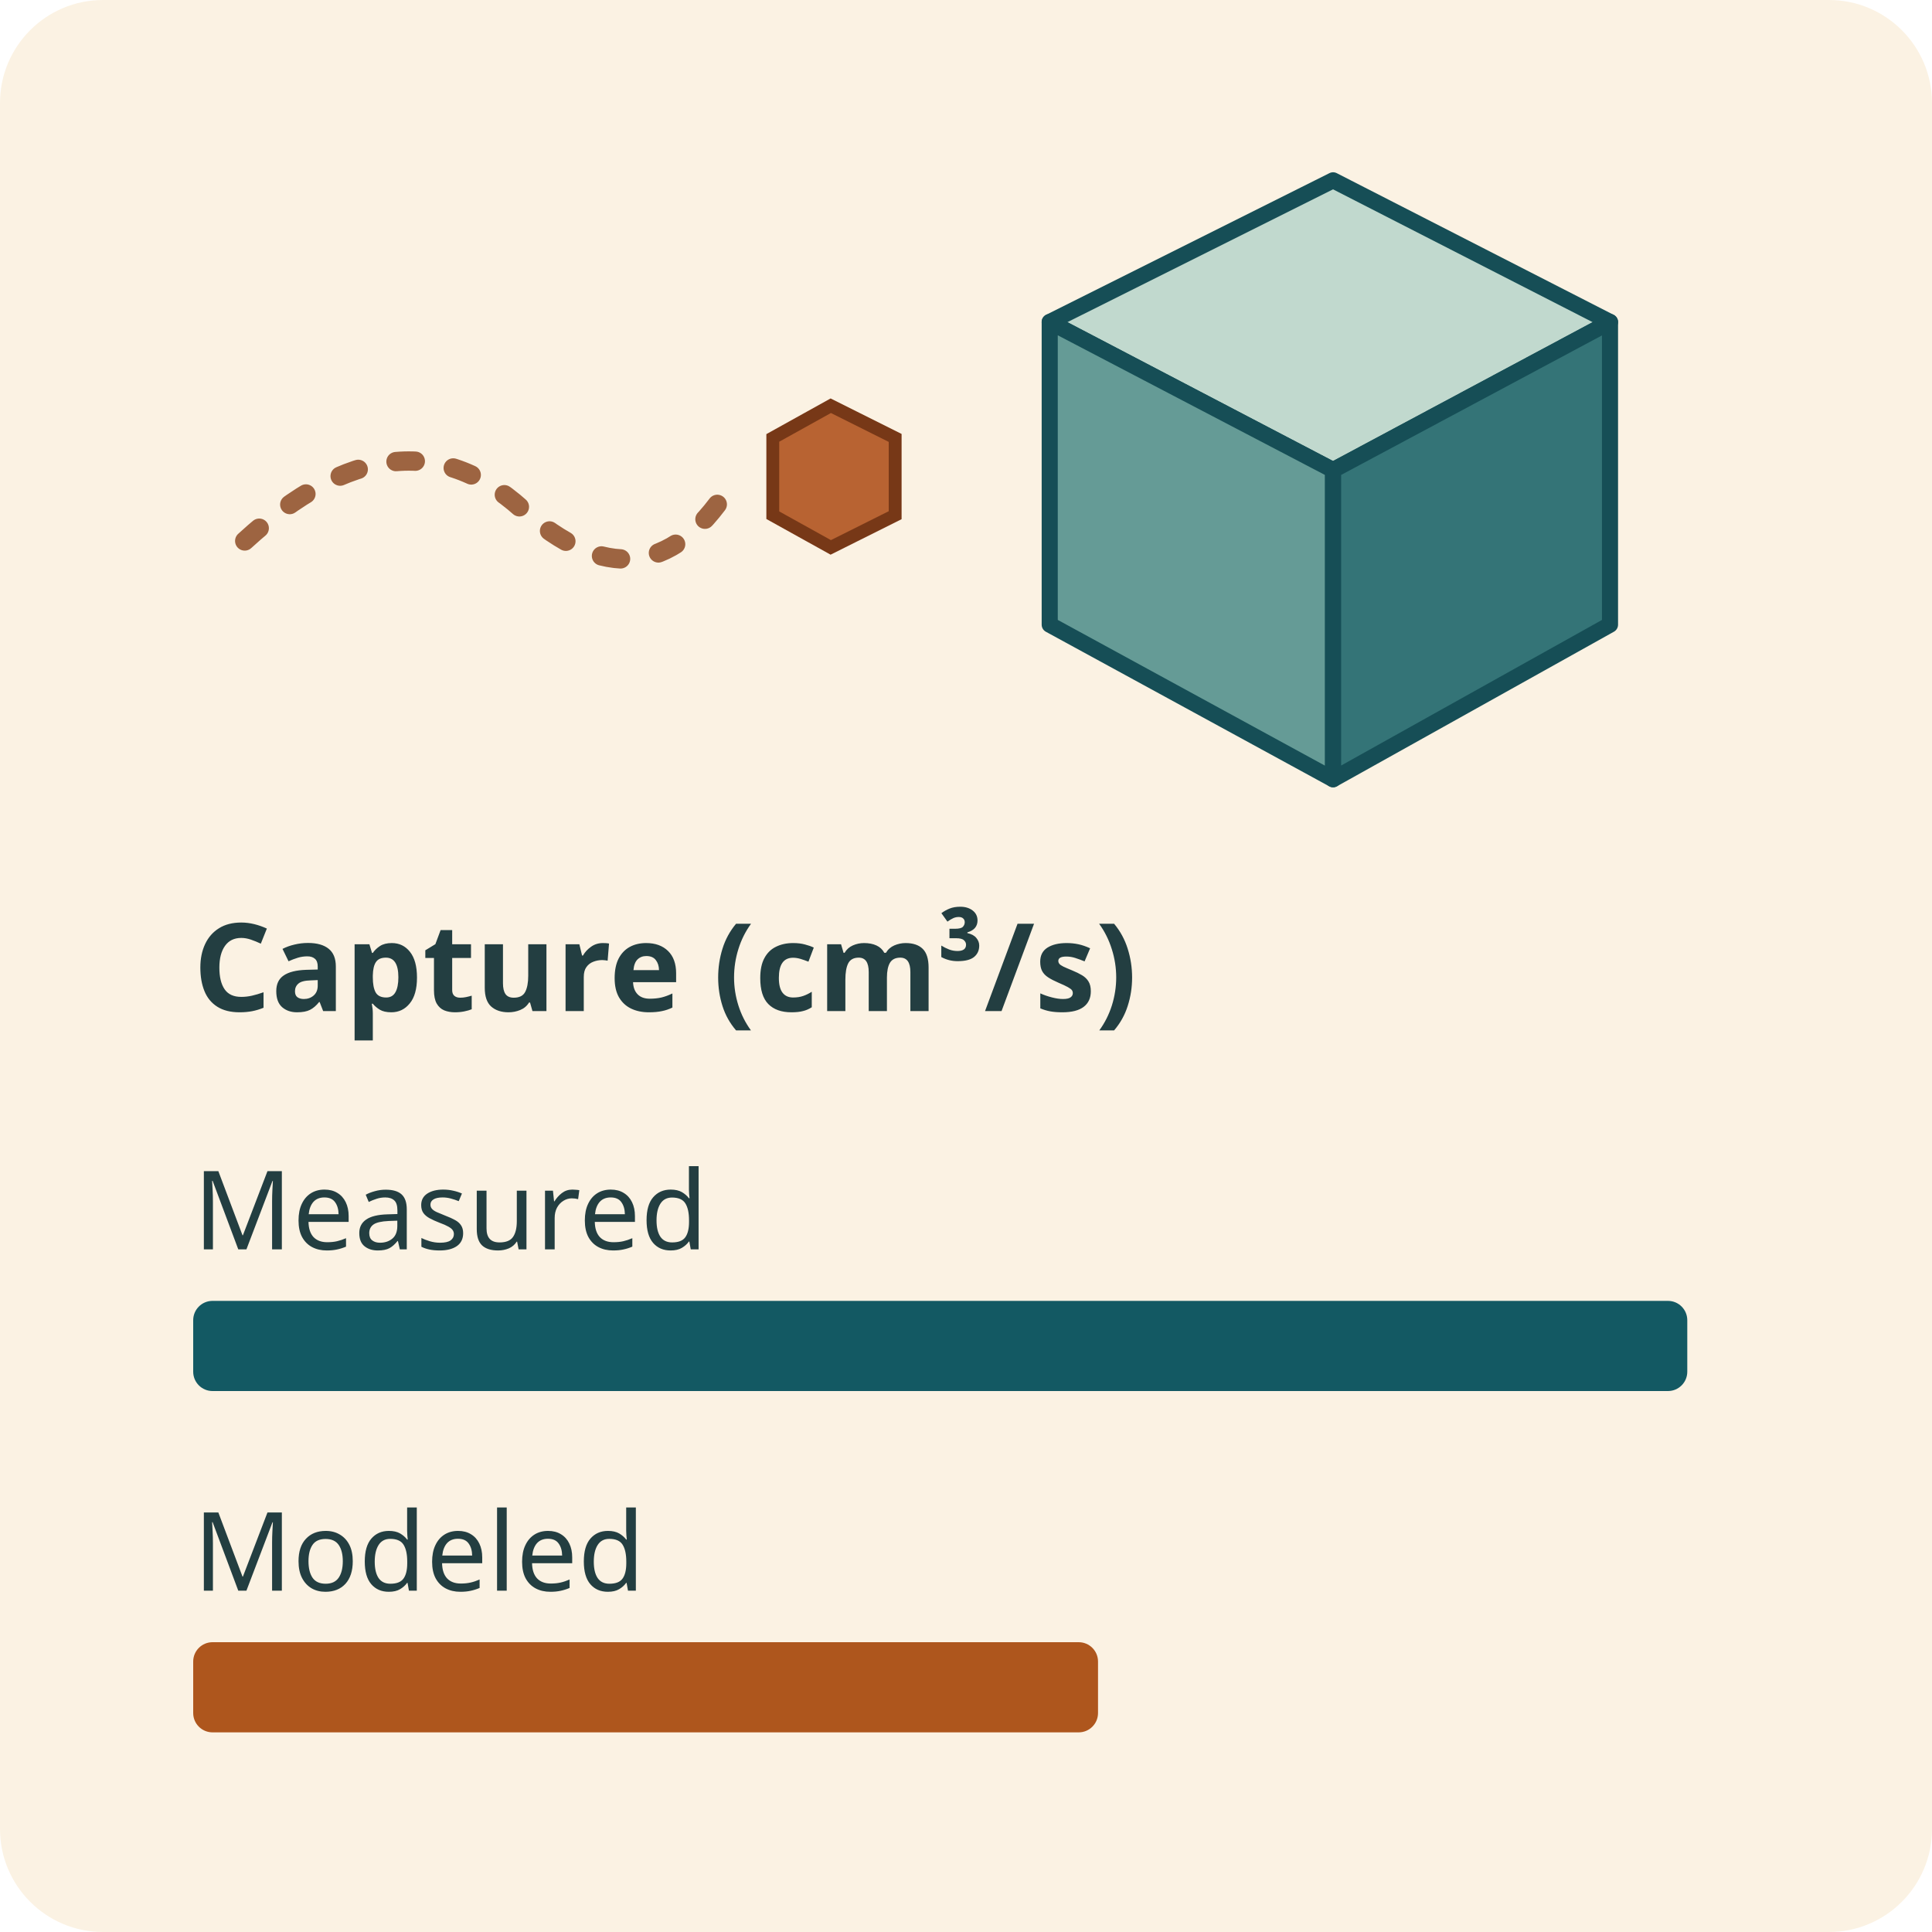
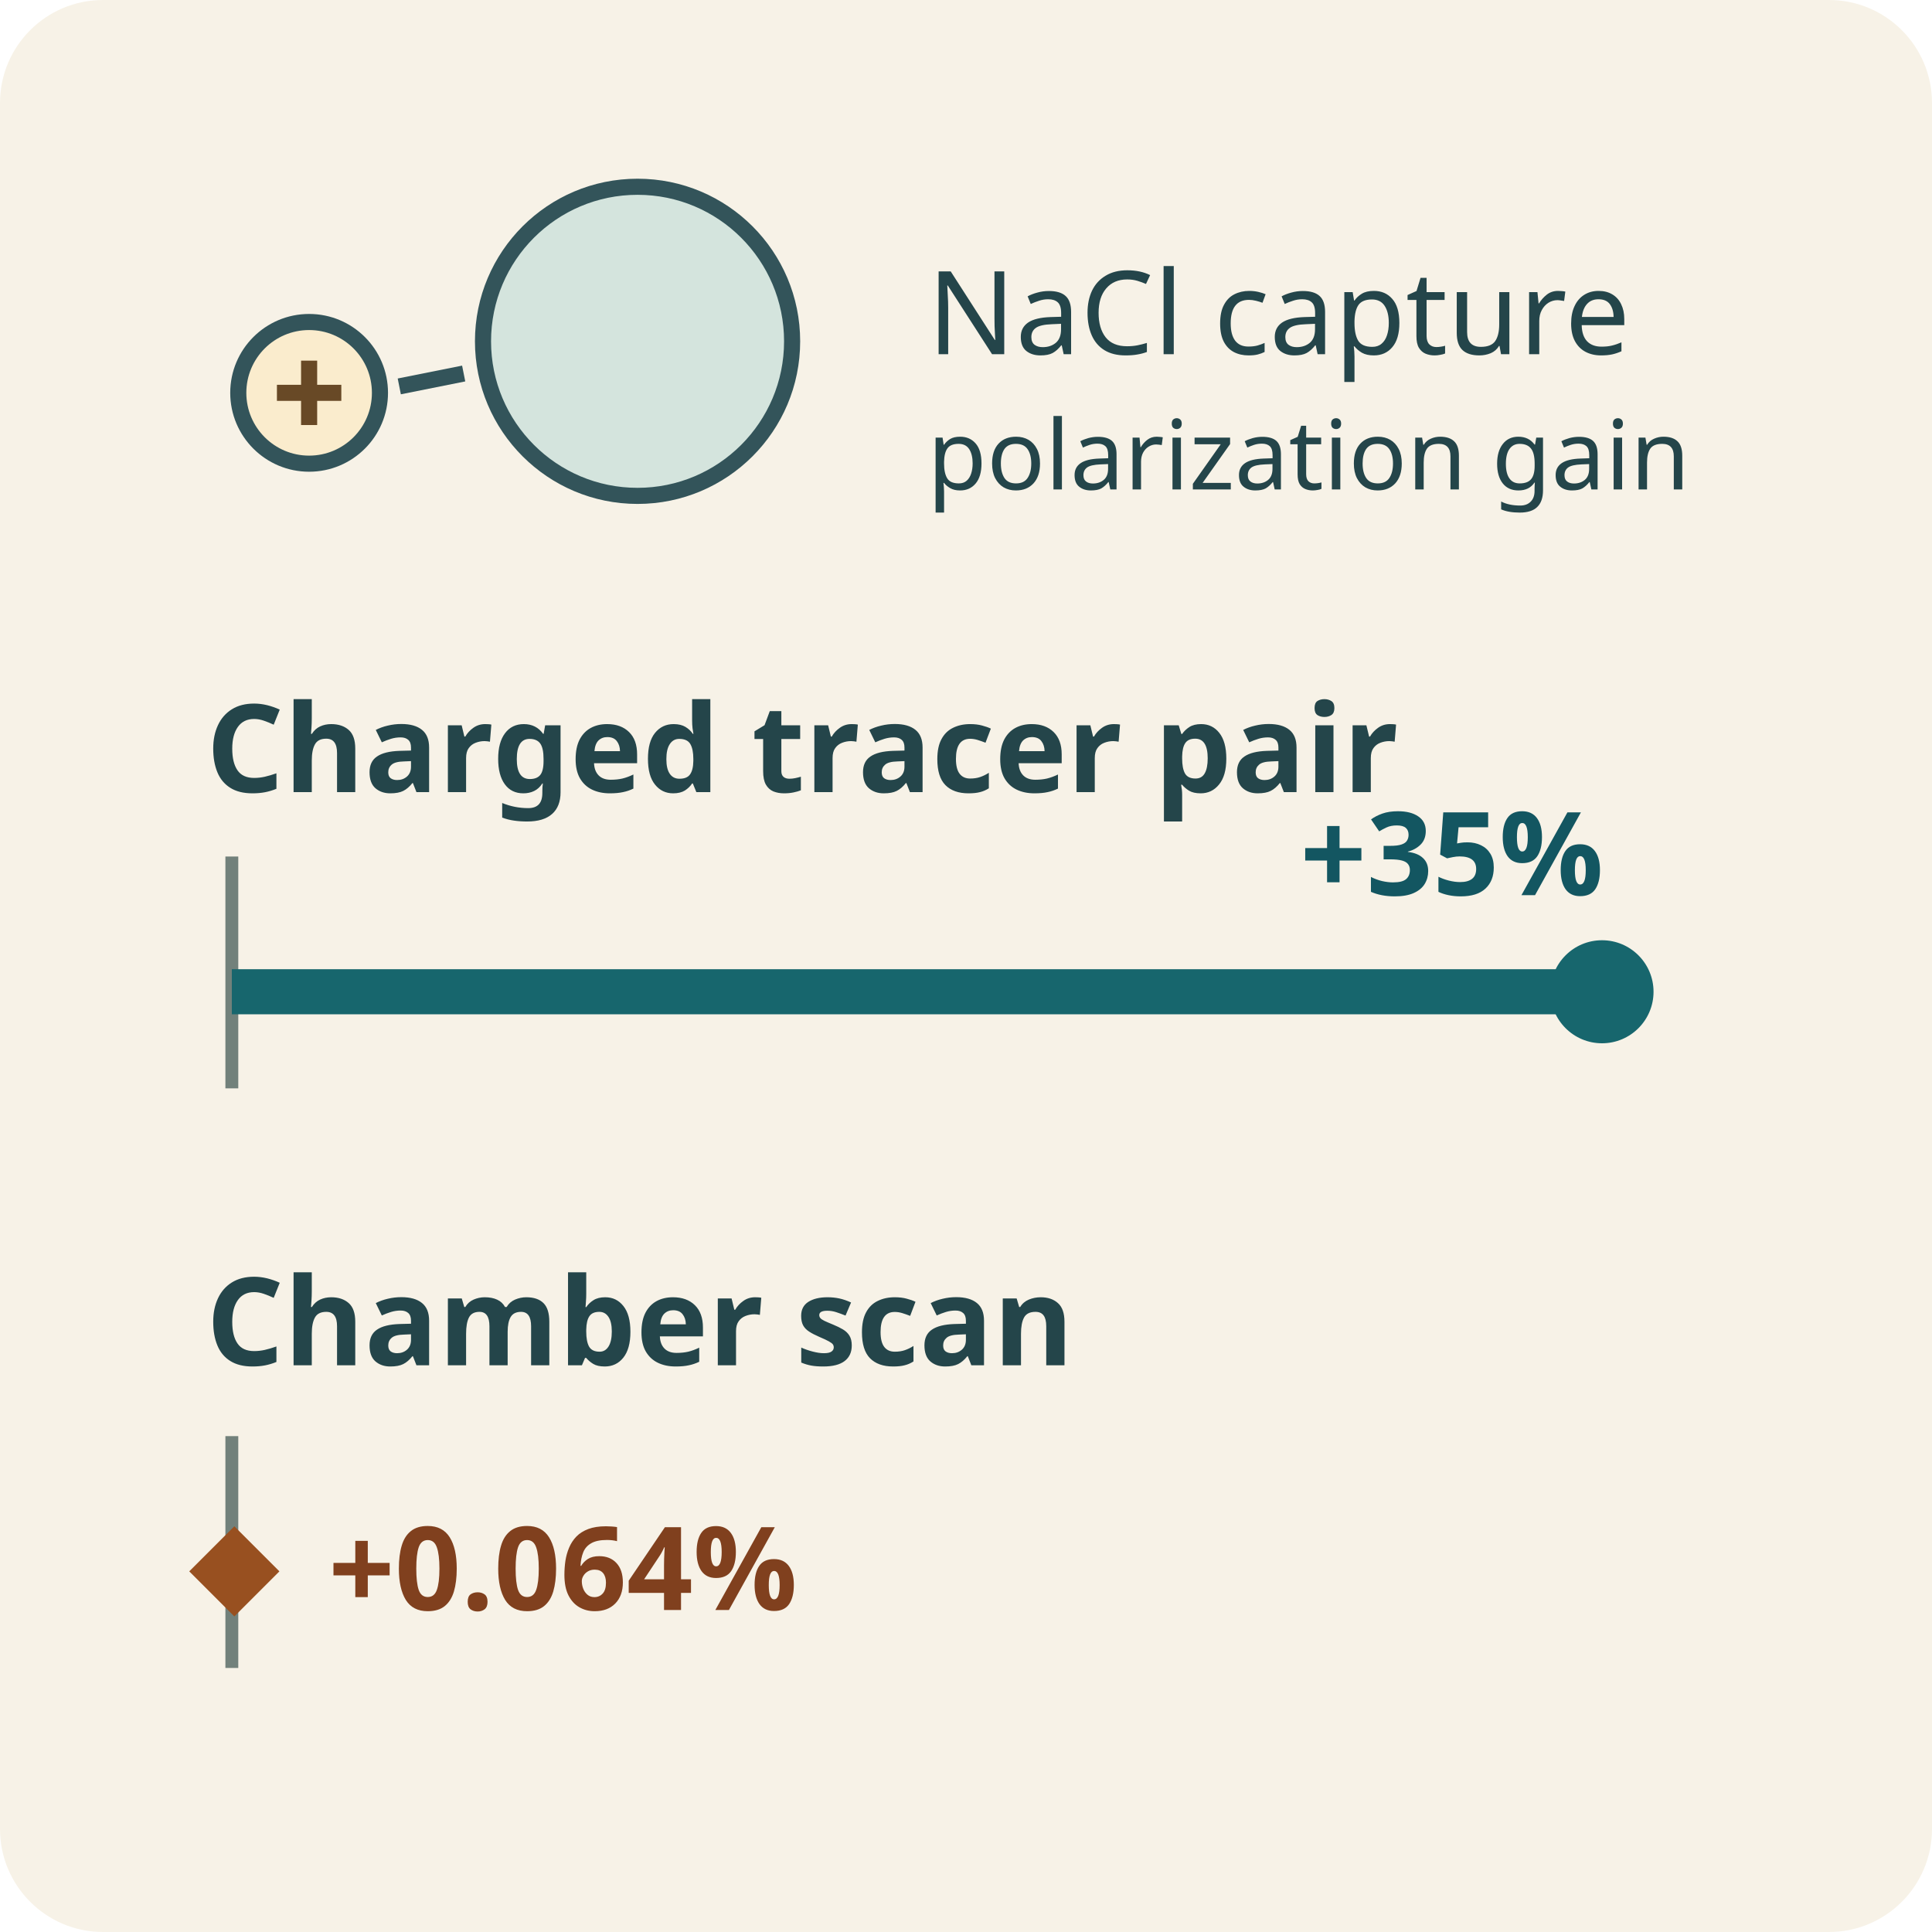
<svg xmlns="http://www.w3.org/2000/svg" width="3in" height="3in" viewBox="0 0 300 300" role="img" aria-labelledby="title desc">
-   <rect width="300" height="300" rx="16" fill="#fbf2e3" />
-   <path d="M38 84q24-22 43-5t32-3" fill="none" stroke="#9d6441" stroke-width="3" stroke-linecap="round" stroke-dasharray="3 6" />
-   <path d="m120 68 9-5 10 5v12l-10 5-9-5z" fill="#b86332" stroke="#773817" stroke-width="2" />
-   <g stroke="#164e56" stroke-width="2.5" stroke-linejoin="round">
-     <path d="m163 50 44-22 43 22-43 23z" fill="#c1d9ce" />
-     <path d="m163 50 44 23v48l-44-24z" fill="#659b96" />
-     <path d="m207 73 43-23v47l-43 24z" fill="#347477" />
+   <rect width="300" height="300" rx="16" fill="#f7f2e7" />
+   <g fill="none" stroke="#33545a" stroke-width="2.5" stroke-linejoin="round">
+     <circle cx="48" cy="61" r="11" fill="#faeccd" />
+     <path d="M43 61h10m-5-5v10" stroke="#684926" />
+     <circle cx="99" cy="53" r="24" fill="#d4e4dd" />
+     <path d="M62 60l10-2" />
  </g>
-   <g font-family="sans-serif" fill="#233e41">
-     <text x="30" y="157" font-size="19" font-weight="bold">Capture (cm³/s)</text>
-     <text x="30" y="194" font-size="17">Measured</text>
-     <text x="30" y="247" font-size="17">Modeled</text>
+   <g font-family="sans-serif" fill="#24454a">
+     <text x="144" y="55" font-size="18">NaCl capture</text>
+     <text x="144" y="76" font-size="15">polarization gain</text>
+     <text x="32" y="123" font-size="19" font-weight="bold">Charged tracer pair</text>
+     <text x="32" y="212" font-size="19" font-weight="bold">Chamber scan</text>
  </g>
-   <rect x="30" y="202" width="232" height="14" rx="3" fill="#135963" />
-   <rect x="30" y="255" width="140.5" height="14" rx="3" fill="#ae561d" />
+   <path d="M36 133v36m0 54v36" fill="none" stroke="#72817b" stroke-width="2" />
+   <path d="M36 154H248.76" fill="none" stroke="#17666d" stroke-width="7" />
+   <circle cx="248.76" cy="154" r="8" fill="#17666d" />
+   <path d="M36 244h.386" fill="none" stroke="#985020" stroke-width="7" />
+   <path d="m36.386 237 7 7-7 7-7-7Z" fill="#985020" />
+   <g font-family="sans-serif" font-weight="bold" font-size="18">
+     <text x="249" y="139" text-anchor="end" fill="#135661">+35%</text>
+     <text x="51" y="250" fill="#80401e">+0.064%</text>
+   </g>
</svg>
